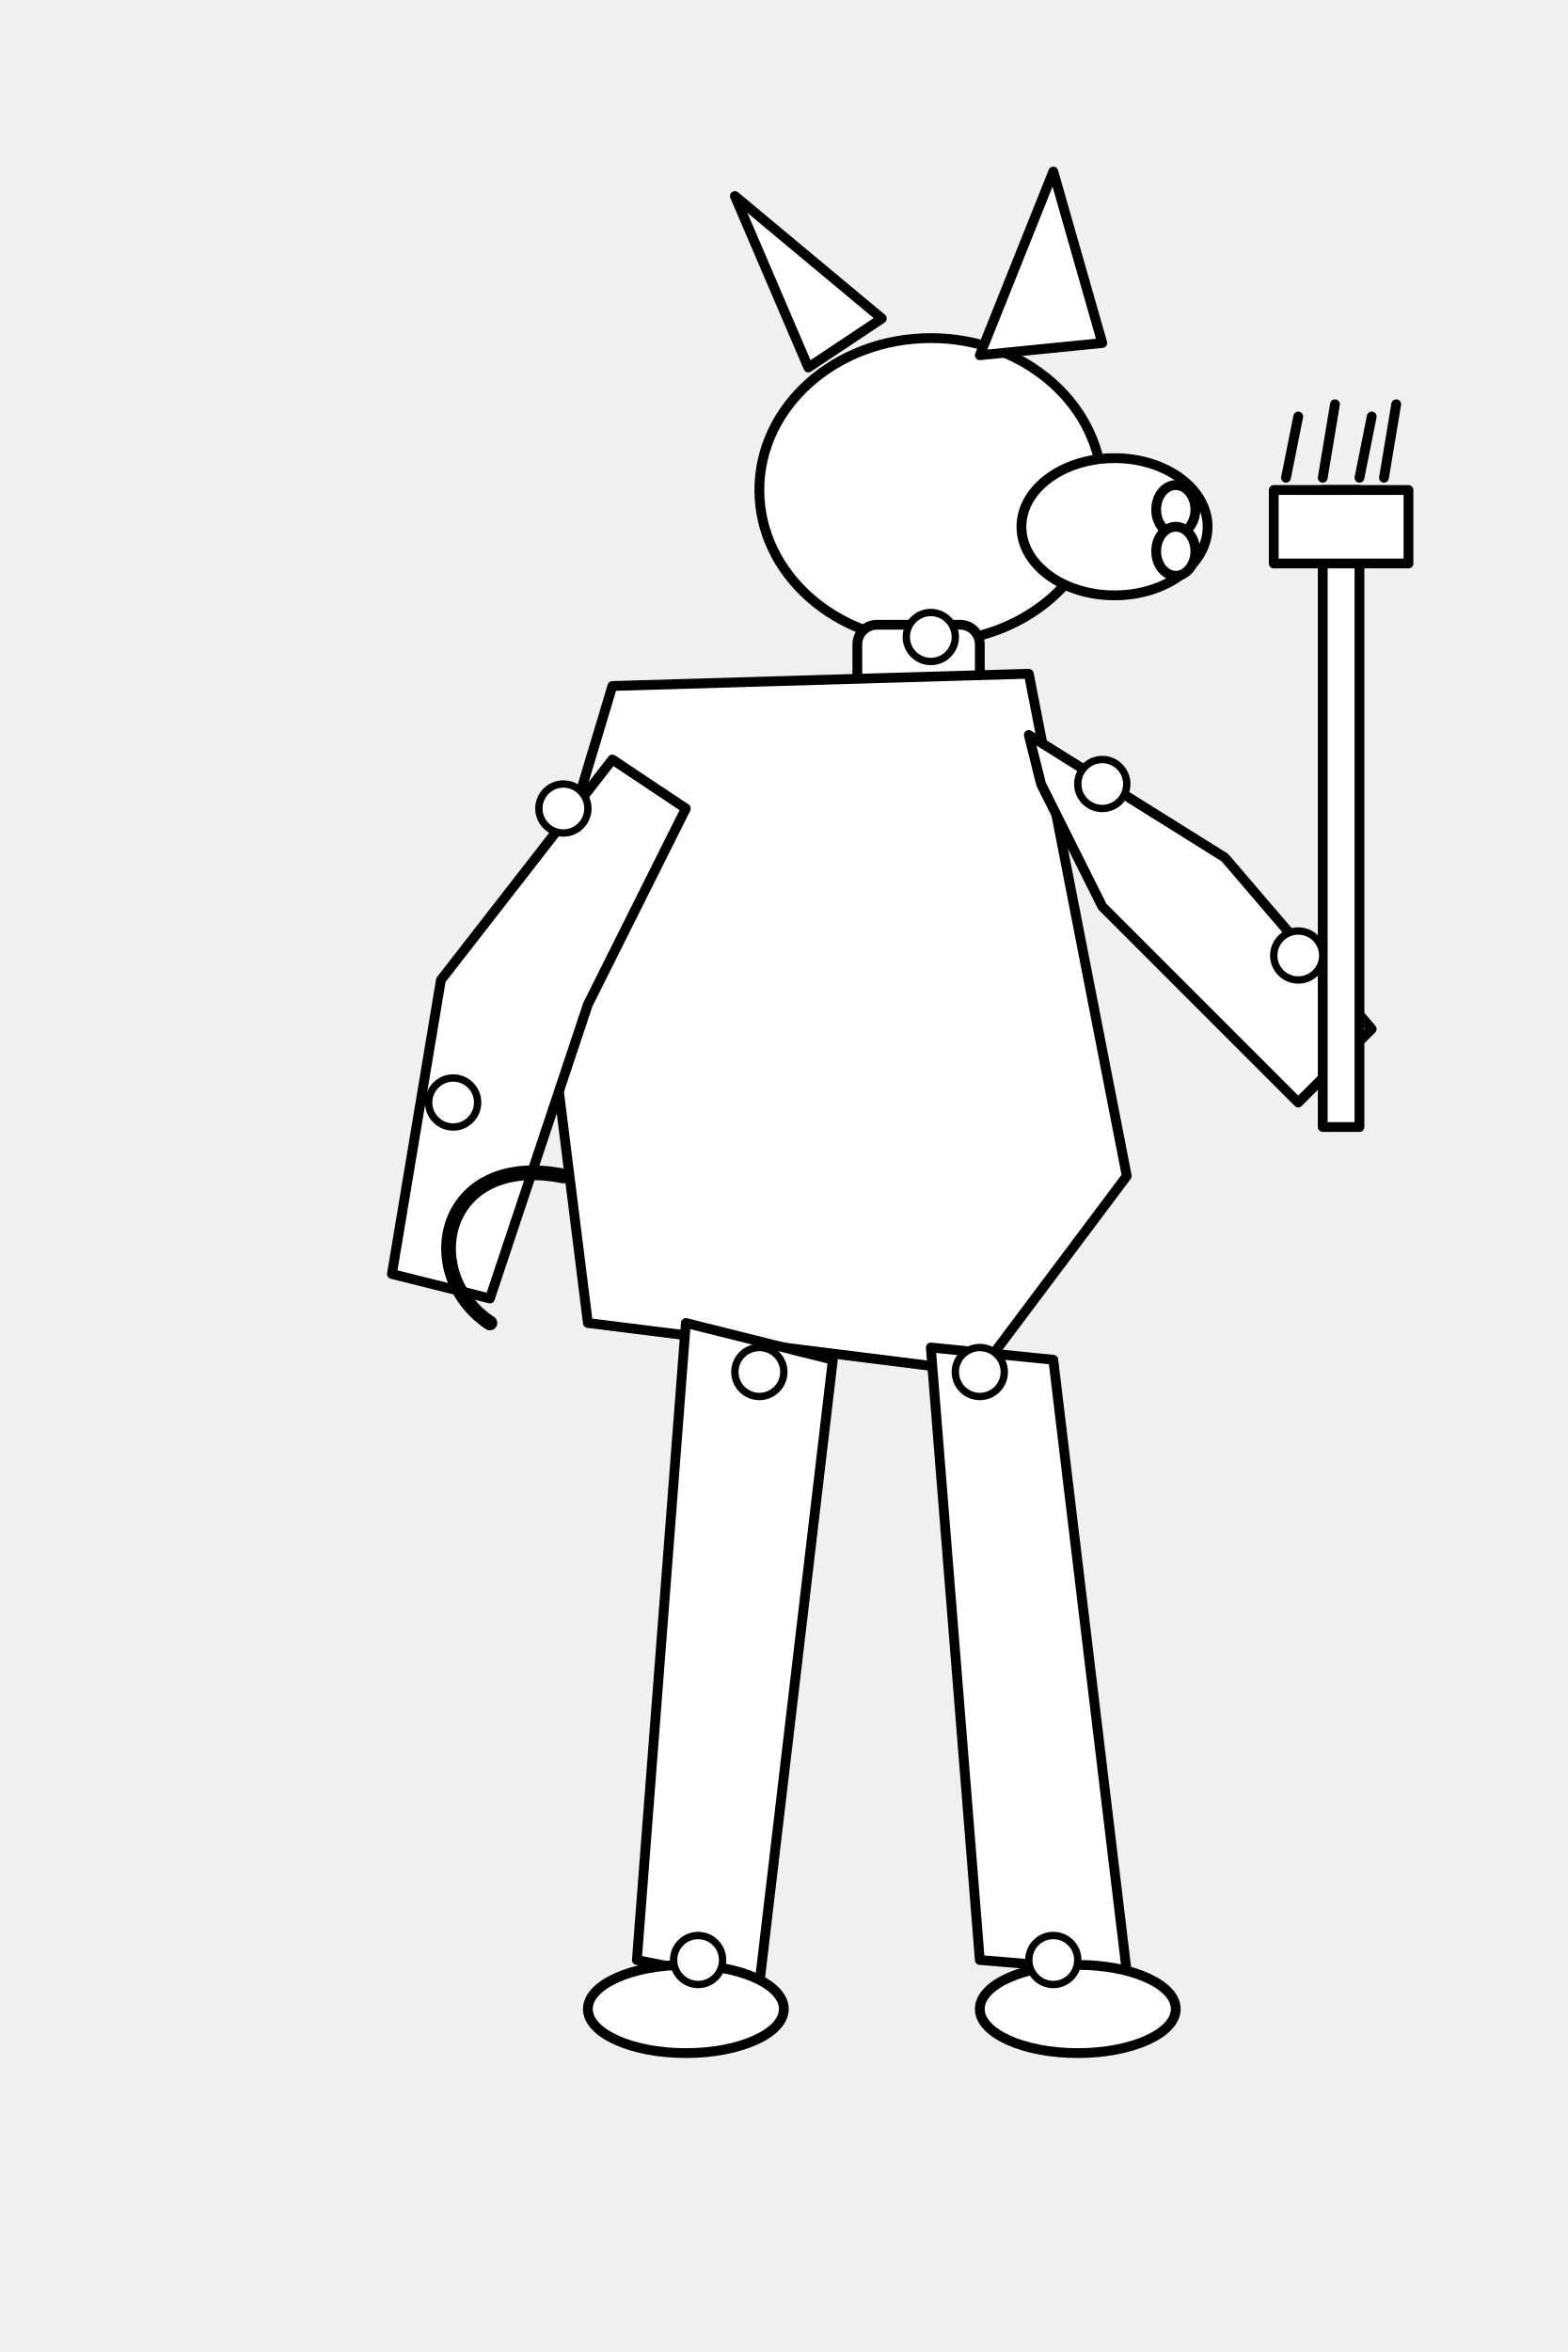
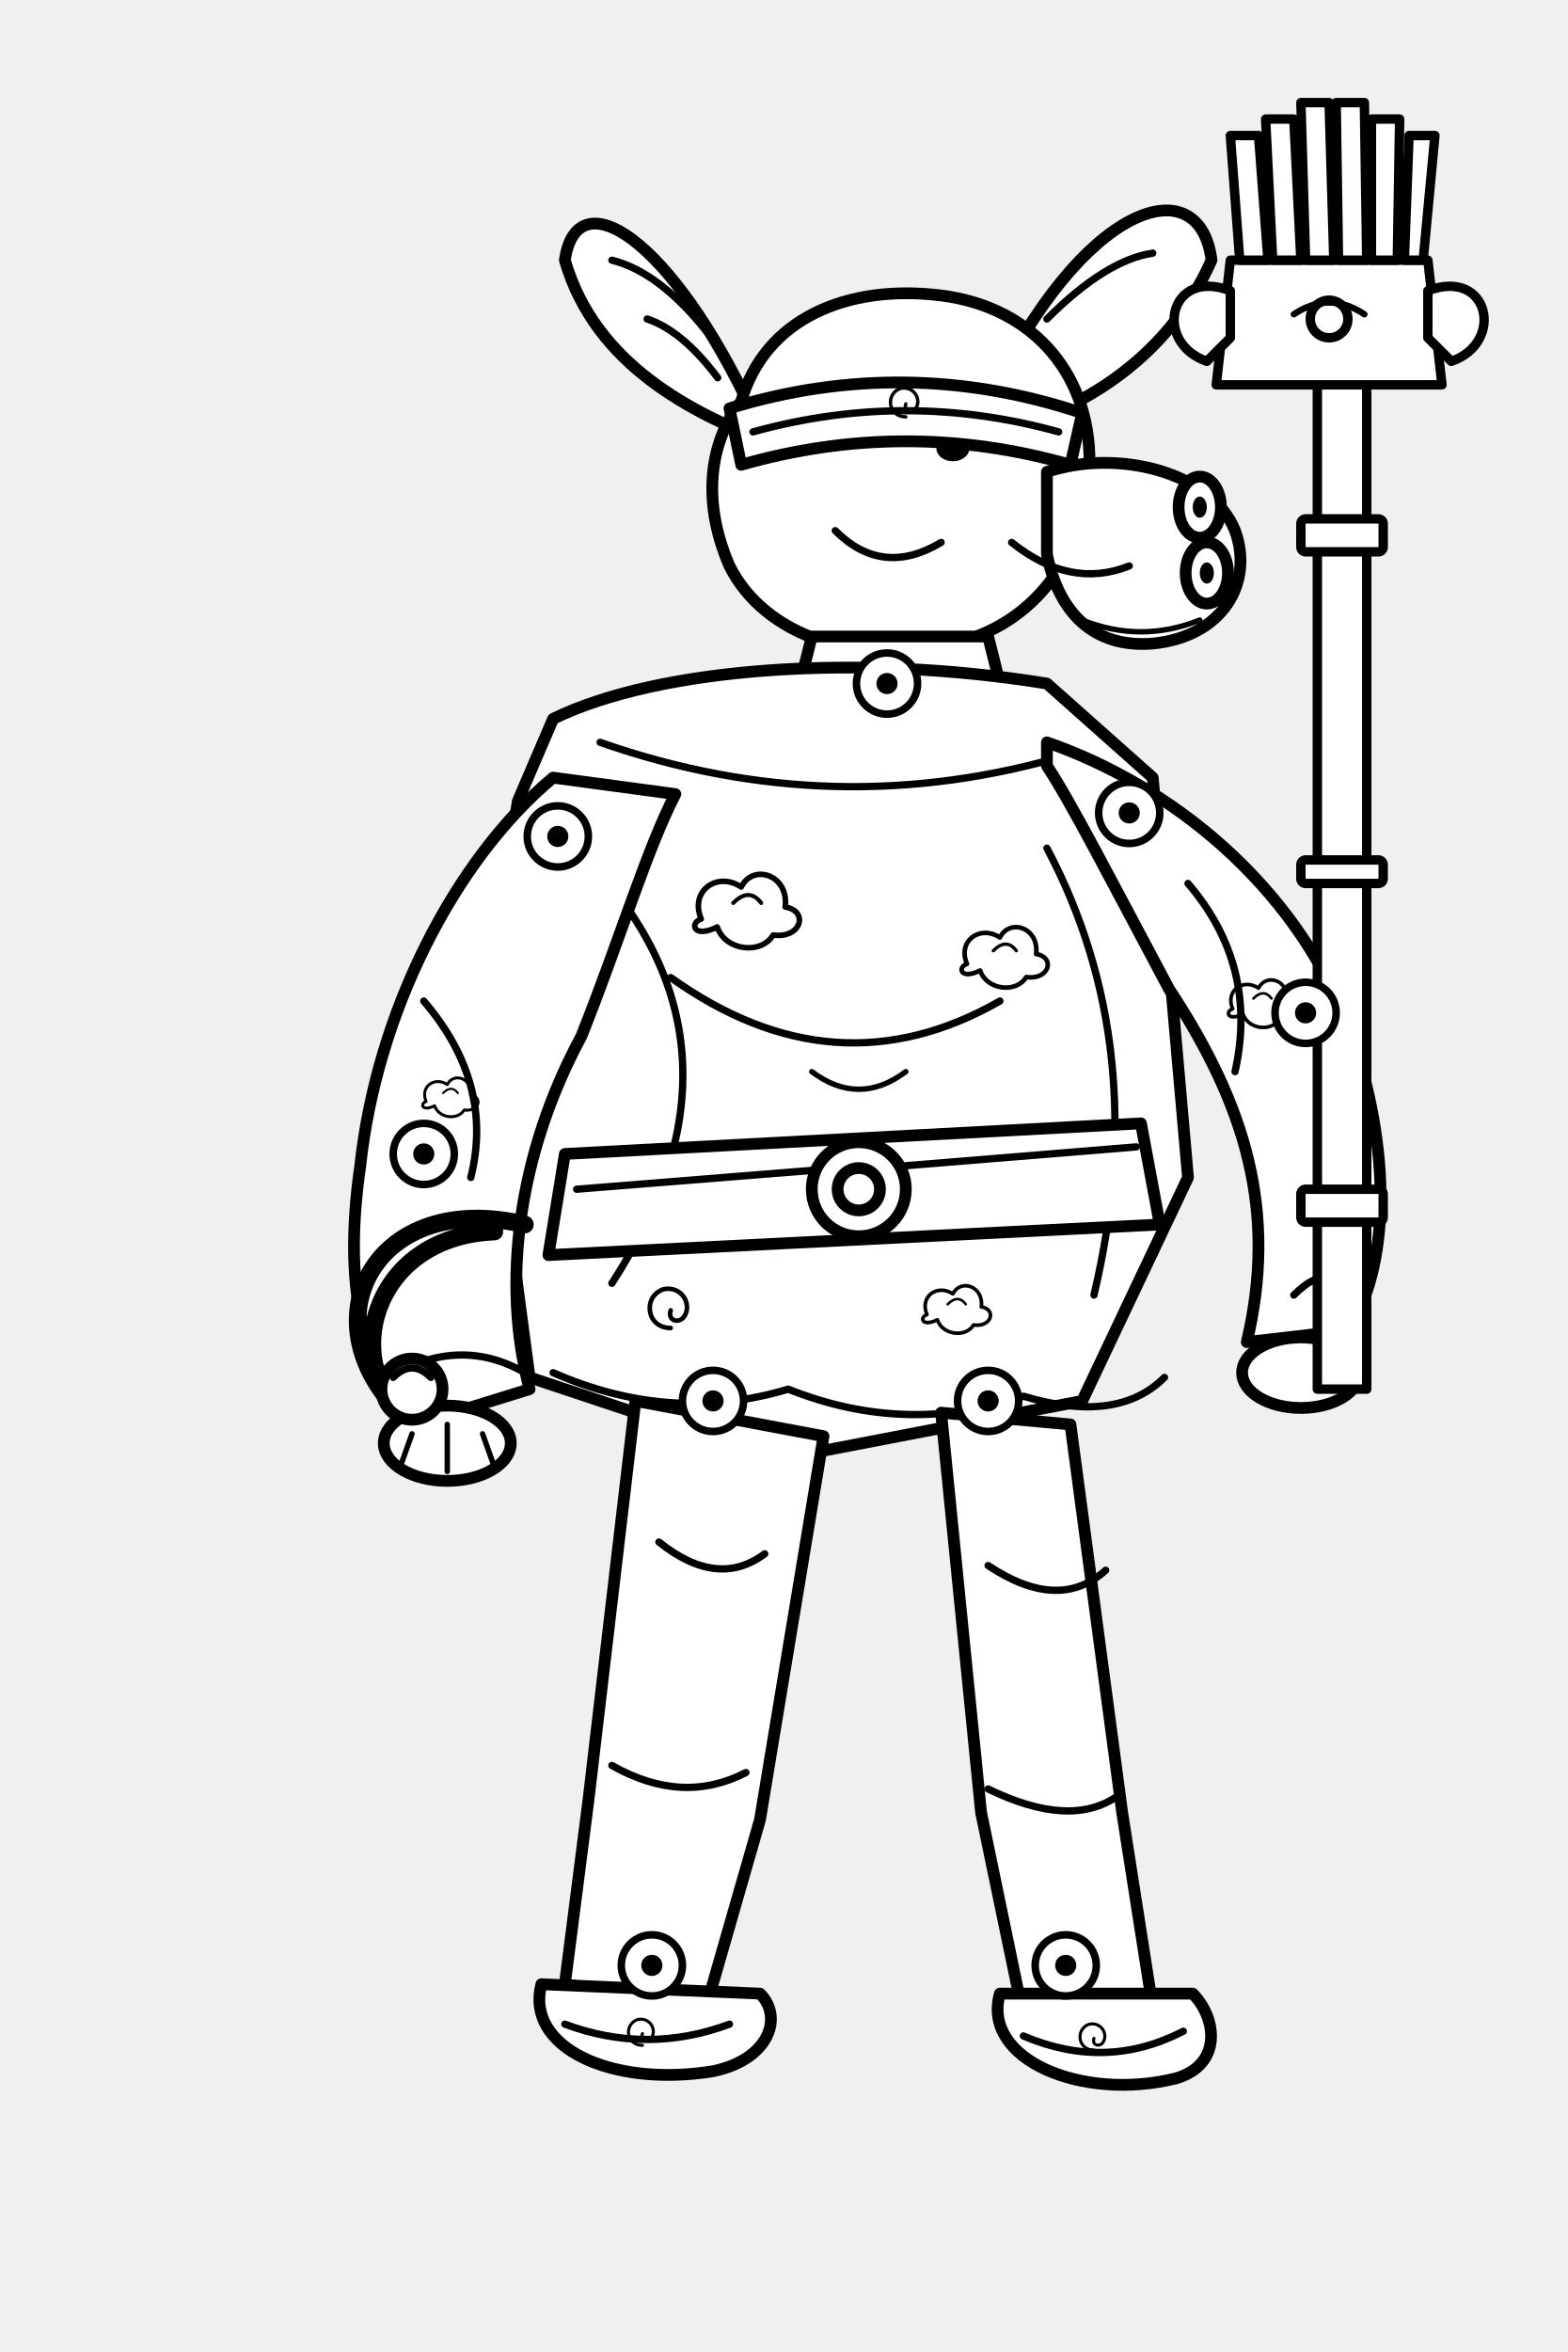
<svg xmlns="http://www.w3.org/2000/svg" width="640" height="960" viewBox="0 0 640 960">
-   <g fill="#ffffff" stroke="#000000" stroke-width="4" stroke-linejoin="round" stroke-linecap="round">
-     <ellipse cx="380" cy="200" rx="70" ry="62" />
-     <ellipse cx="455" cy="215" rx="38" ry="28" />
-     <ellipse cx="480" cy="208" rx="8" ry="10" />
-     <ellipse cx="480" cy="225" rx="8" ry="10" />
-     <path d="M330,150 L300,80 L360,130 Z" />
-     <path d="M400,145 L430,70 L450,140 Z" />
-     <rect x="350" y="255" width="50" height="30" rx="8" />
-     <path d="M250,280 L420,275 L460,480 L400,560 L240,540 L220,380 Z" />
-     <path d="M250,310 L180,400 L160,520 L200,530 L240,410 L280,330 Z" />
-     <path d="M420,300 L500,350 L560,420 L530,450 L450,370 L425,320 Z" />
-     <path d="M540,200 L555,200 L555,460 L540,460 Z" fill="#fff" />
-     <path d="M520,200 L575,200 L575,230 L520,230 Z" />
-     <path d="M525,195 L530,170 M540,195 L545,165 M555,195 L560,170 M565,195 L570,165" fill="none" />
-     <path d="M280,540 L260,800 L310,810 L340,555 Z" />
-     <path d="M380,550 L400,800 L460,805 L430,555 Z" />
-     <ellipse cx="280" cy="820" rx="40" ry="18" />
-     <ellipse cx="440" cy="820" rx="40" ry="18" />
-     <path d="M230,480 C180,470 170,520 200,540" fill="none" stroke-width="6" />
-     <circle cx="380" cy="260" r="10" fill="#fff" stroke="#000" stroke-width="3" />
-     <circle cx="230" cy="330" r="10" fill="#fff" stroke="#000" stroke-width="3" />
-     <circle cx="185" cy="450" r="10" fill="#fff" stroke="#000" stroke-width="3" />
-     <circle cx="450" cy="320" r="10" fill="#fff" stroke="#000" stroke-width="3" />
-     <circle cx="530" cy="390" r="10" fill="#fff" stroke="#000" stroke-width="3" />
-     <circle cx="310" cy="560" r="10" fill="#fff" stroke="#000" stroke-width="3" />
-     <circle cx="400" cy="560" r="10" fill="#fff" stroke="#000" stroke-width="3" />
-     <circle cx="285" cy="800" r="10" fill="#fff" stroke="#000" stroke-width="3" />
-     <circle cx="430" cy="800" r="10" fill="#fff" stroke="#000" stroke-width="3" />
+   <defs>
+     <style>
+       .f { fill:#ffffff; stroke:#000000; stroke-width:5; stroke-linejoin:round; stroke-linecap:round; }
+       .fd { fill:none; stroke:#000; stroke-width:3.1; stroke-linejoin:round; stroke-linecap:round; }
+       .th { fill:none; stroke:#000; stroke-width:2.3; stroke-linejoin:round; stroke-linecap:round; }
+       .mt { fill:none; stroke:#000; stroke-width:2.7; stroke-linejoin:round; stroke-linecap:round; }
+     </style>
+   </defs>
+   <g transform="translate(5,15) scale(0.96)">
+     <g class="f">
+       <path d="M315,160 C280,85 240,60 235,95 C248,140 290,160 320,172 Z" />
+       <path d="M415,155 C455,70 505,55 510,95 C490,140 450,160 420,168 Z" />
+       <path class="fd" d="M295,125 Q275,100 255,95" />
+       <path class="fd" d="M440,120 Q465,95 485,92" />
+       <path class="fd" d="M300,145 Q285,125 270,120" />
+       <path d="M310,155 C320,120 355,105 395,110 C435,115 460,145 458,185            C456,220 435,250 400,258 C360,268 320,255 305,225 C292,195 298,170 310,155 Z" />
+       <path d="M440,185 C470,175 510,185 520,210 C528,232 515,255 485,258 C460,260 445,245 440,220 Z" />
+       <ellipse cx="505" cy="200" rx="9" ry="13" />
+       <ellipse cx="508" cy="228" rx="9" ry="13" />
+       <ellipse cx="505" cy="200" rx="3" ry="4.5" fill="#000" stroke="none" />
+       <ellipse cx="508" cy="228" rx="3" ry="4.5" fill="#000" stroke="none" />
+       <ellipse cx="400" cy="175" rx="7" ry="5.5" fill="#000" stroke="none" />
+       <path class="th" d="M382,160 Q400,152 418,162" />
+       <path class="fd" d="M425,215 Q450,235 475,225" />
+       <path class="th" d="M455,248 Q480,258 505,248" />
+       <path d="M305,158 Q380,135 455,160 L450,182 Q380,162 310,182 Z" />
+       <path class="fd" d="M315,168 Q380,150 445,168" />
+       <path transform="translate(380,155) scale(0.55)" fill="none" stroke="#000" stroke-width="2.6" d="M0,12 C-14,12 -16,-6 -4,-10 C6,-12 12,-2 8,5 C5,10 -2,8 0,2" />
+       <path class="fd" d="M350,210 Q370,230 395,215" />
+       <path d="M340,255 L415,255 L425,295 L330,295 Z" />
+       <path d="M230,290 C275,268 360,262 440,275 L485,315 L500,485 L455,580 L325,605 L220,570 L200,420 L215,325 Z" />
+       <path class="fd" d="M245,350 Q320,430 255,530" />
+       <path class="fd" d="M440,345 Q485,430 460,535" />
+       <path class="fd" d="M250,300 Q350,335 450,305" />
+       <path class="fd" d="M280,400 Q350,450 420,410" />
+       <path class="th" d="M340,440 Q360,455 380,440" />
+       <path d="M235,475 L480,462 L488,505 L228,518 Z" />
+       <circle cx="360" cy="490" r="20" />
+       <circle cx="360" cy="490" r="9" />
+       <path class="fd" d="M240,490 L340,482 M380,480 L478,472" />
+       <g transform="translate(310,370) scale(0.85)" fill="none" stroke="#000" stroke-width="2.8" stroke-linejoin="round">
+         <path d="M-20,6 C-26,-8 -12,-18 0,-10 C6,-22 24,-16 22,0 C34,2 30,16 16,14 C10,24 -8,22 -12,10 C-24,16 -26,8 -20,6 Z" />
+         <path d="M-4,-2 Q4,-10 10,-2" stroke-width="2" />
+       </g>
+       <g transform="translate(420,390) scale(0.7)" fill="none" stroke="#000" stroke-width="2.8" stroke-linejoin="round">
+         <path d="M-20,6 C-26,-8 -12,-18 0,-10 C6,-22 24,-16 22,0 C34,2 30,16 16,14 C10,24 -8,22 -12,10 C-24,16 -26,8 -20,6 Z" />
+         <path d="M-4,-2 Q4,-10 10,-2" stroke-width="2" />
+       </g>
+       <path transform="translate(280,540) scale(0.75)" fill="none" stroke="#000" stroke-width="2.6" d="M0,12 C-14,12 -16,-6 -4,-10 C6,-12 12,-2 8,5 C5,10 -2,8 0,2" />
+       <g transform="translate(400,540) scale(0.55)" fill="none" stroke="#000" stroke-width="2.8" stroke-linejoin="round">
+         <path d="M-20,6 C-26,-8 -12,-18 0,-10 C6,-22 24,-16 22,0 C34,2 30,16 16,14 C10,24 -8,22 -12,10 C-24,16 -26,8 -20,6 Z" />
+         <path d="M-4,-2 Q4,-10 10,-2" stroke-width="2" />
+       </g>
+       <path class="fd" d="M230,568 Q280,590 330,575 Q380,595 430,578 Q470,590 490,570" />
+       <path d="M230,315 C188,350 155,415 148,480 C140,535 150,575 178,588 L220,575 C208,530 215,475 242,425 C258,385 270,345 282,322 Z" />
+       <path class="fd" d="M160,570 Q190,552 218,568" />
+       <path class="fd" d="M175,410 Q205,445 195,485" />
+       <g transform="translate(185,450) scale(0.45)" fill="none" stroke="#000" stroke-width="2.8" stroke-linejoin="round">
+         <path d="M-20,6 C-26,-8 -12,-18 0,-10 C6,-22 24,-16 22,0 C34,2 30,16 16,14 C10,24 -8,22 -12,10 C-24,16 -26,8 -20,6 Z" />
+         <path d="M-4,-2 Q4,-10 10,-2" stroke-width="2" />
+       </g>
+       <ellipse cx="185" cy="598" rx="27" ry="16" />
+       <path class="th" d="M170,594 L165,608 M185,590 L185,610 M200,594 L205,608" />
+       <path d="M440,300 C492,318 545,360 568,420 C588,475 585,525 568,550 L525,555 C538,500 525,455 492,405 C468,360 450,325 440,310 Z" />
+       <path class="fd" d="M545,535 Q562,518 568,540" />
+       <path class="fd" d="M500,360 Q530,395 520,440" />
+       <g transform="translate(530,410) scale(0.55)" fill="none" stroke="#000" stroke-width="2.8" stroke-linejoin="round">
+         <path d="M-20,6 C-26,-8 -12,-18 0,-10 C6,-22 24,-16 22,0 C34,2 30,16 16,14 C10,24 -8,22 -12,10 C-24,16 -26,8 -20,6 Z" />
+         <path d="M-4,-2 Q4,-10 10,-2" stroke-width="2" />
+       </g>
+       <ellipse cx="548" cy="568" rx="25" ry="15" />
+       <g fill="#fff" stroke="#000" stroke-width="4" stroke-linejoin="round">
+         <path d="M555,115 L576,115 L576,575 L555,575 Z" />
+         <rect x="548" y="205" width="35" height="14" rx="2" />
+         <rect x="548" y="350" width="35" height="10" rx="2" />
+         <rect x="548" y="490" width="35" height="14" rx="2" />
+         <path d="M518,95 L602,95 L608,148 L512,148 Z" />
+         <path d="M522,95 L518,42 L530,42 L534,95 Z" />
+         <path d="M536,95 L533,35 L545,35 L548,95 Z" />
+         <path d="M550,95 L548,28 L560,28 L562,95 Z" />
+         <path d="M564,95 L563,28 L575,28 L576,95 Z" />
+         <path d="M578,95 L578,35 L590,35 L589,95 Z" />
+         <path d="M592,95 L594,42 L605,42 L600,95 Z" />
+         <path d="M518,108 C492,98 485,130 508,138 L518,128 Z" />
+         <path d="M602,108 C628,98 635,130 612,138 L602,128 Z" />
+         <circle cx="560" cy="120" r="8" />
+       </g>
+       <path class="mt" d="M545,118 Q560,108 575,118" />
+       <path d="M265,580 L245,750 L235,828 L295,838 L318,758 L345,595 Z" />
+       <path d="M395,585 L412,755 L428,832 L485,838 L472,755 L450,590 Z" />
+       <path class="fd" d="M255,735 Q285,752 312,738" />
+       <path class="fd" d="M415,745 Q450,762 470,748" />
+       <path class="fd" d="M275,640 Q300,660 320,645" />
+       <path class="fd" d="M415,650 Q445,670 465,652" />
+       <path d="M225,828 C218,855 255,872 298,865 C322,860 328,842 318,832 Z" />
+       <path d="M420,832 C412,860 455,878 495,868 C515,862 512,842 502,832 Z" />
+       <path class="fd" d="M235,845 Q270,858 305,845" />
+       <path class="fd" d="M430,850 Q465,865 498,848" />
+       <path transform="translate(268,848) scale(0.5)" fill="none" stroke="#000" stroke-width="2.6" d="M0,12 C-14,12 -16,-6 -4,-10 C6,-12 12,-2 8,5 C5,10 -2,8 0,2" />
+       <path transform="translate(460,850) scale(0.5)" fill="none" stroke="#000" stroke-width="2.6" d="M0,12 C-14,12 -16,-6 -4,-10 C6,-12 12,-2 8,5 C5,10 -2,8 0,2" />
+       <path d="M218,505 C155,490 125,545 165,585 C140,560 155,510 205,508" fill="none" stroke="#000" stroke-width="7.5" stroke-linecap="round" />
+       <circle cx="170" cy="575" r="13" />
+       <path class="fd" d="M162,570 Q170,562 178,570" />
+     </g>
+     <g>
+       <circle cx="372" cy="275" r="13" fill="#fff" stroke="#000" stroke-width="3.2" />
+       <circle cx="372" cy="275" r="4.5" fill="#000" />
+       <circle cx="232" cy="340" r="13" fill="#fff" stroke="#000" stroke-width="3.2" />
+       <circle cx="232" cy="340" r="4.5" fill="#000" />
+       <circle cx="175" cy="475" r="13" fill="#fff" stroke="#000" stroke-width="3.2" />
+       <circle cx="175" cy="475" r="4.5" fill="#000" />
+       <circle cx="475" cy="330" r="13" fill="#fff" stroke="#000" stroke-width="3.2" />
+       <circle cx="475" cy="330" r="4.5" fill="#000" />
+       <circle cx="550" cy="415" r="13" fill="#fff" stroke="#000" stroke-width="3.2" />
+       <circle cx="550" cy="415" r="4.5" fill="#000" />
+       <circle cx="298" cy="580" r="13" fill="#fff" stroke="#000" stroke-width="3.2" />
+       <circle cx="298" cy="580" r="4.5" fill="#000" />
+       <circle cx="415" cy="580" r="13" fill="#fff" stroke="#000" stroke-width="3.2" />
+       <circle cx="415" cy="580" r="4.5" fill="#000" />
+       <circle cx="272" cy="820" r="13" fill="#fff" stroke="#000" stroke-width="3.2" />
+       <circle cx="272" cy="820" r="4.5" fill="#000" />
+       <circle cx="448" cy="820" r="13" fill="#fff" stroke="#000" stroke-width="3.2" />
+       <circle cx="448" cy="820" r="4.5" fill="#000" />
+     </g>
  </g>
</svg>
